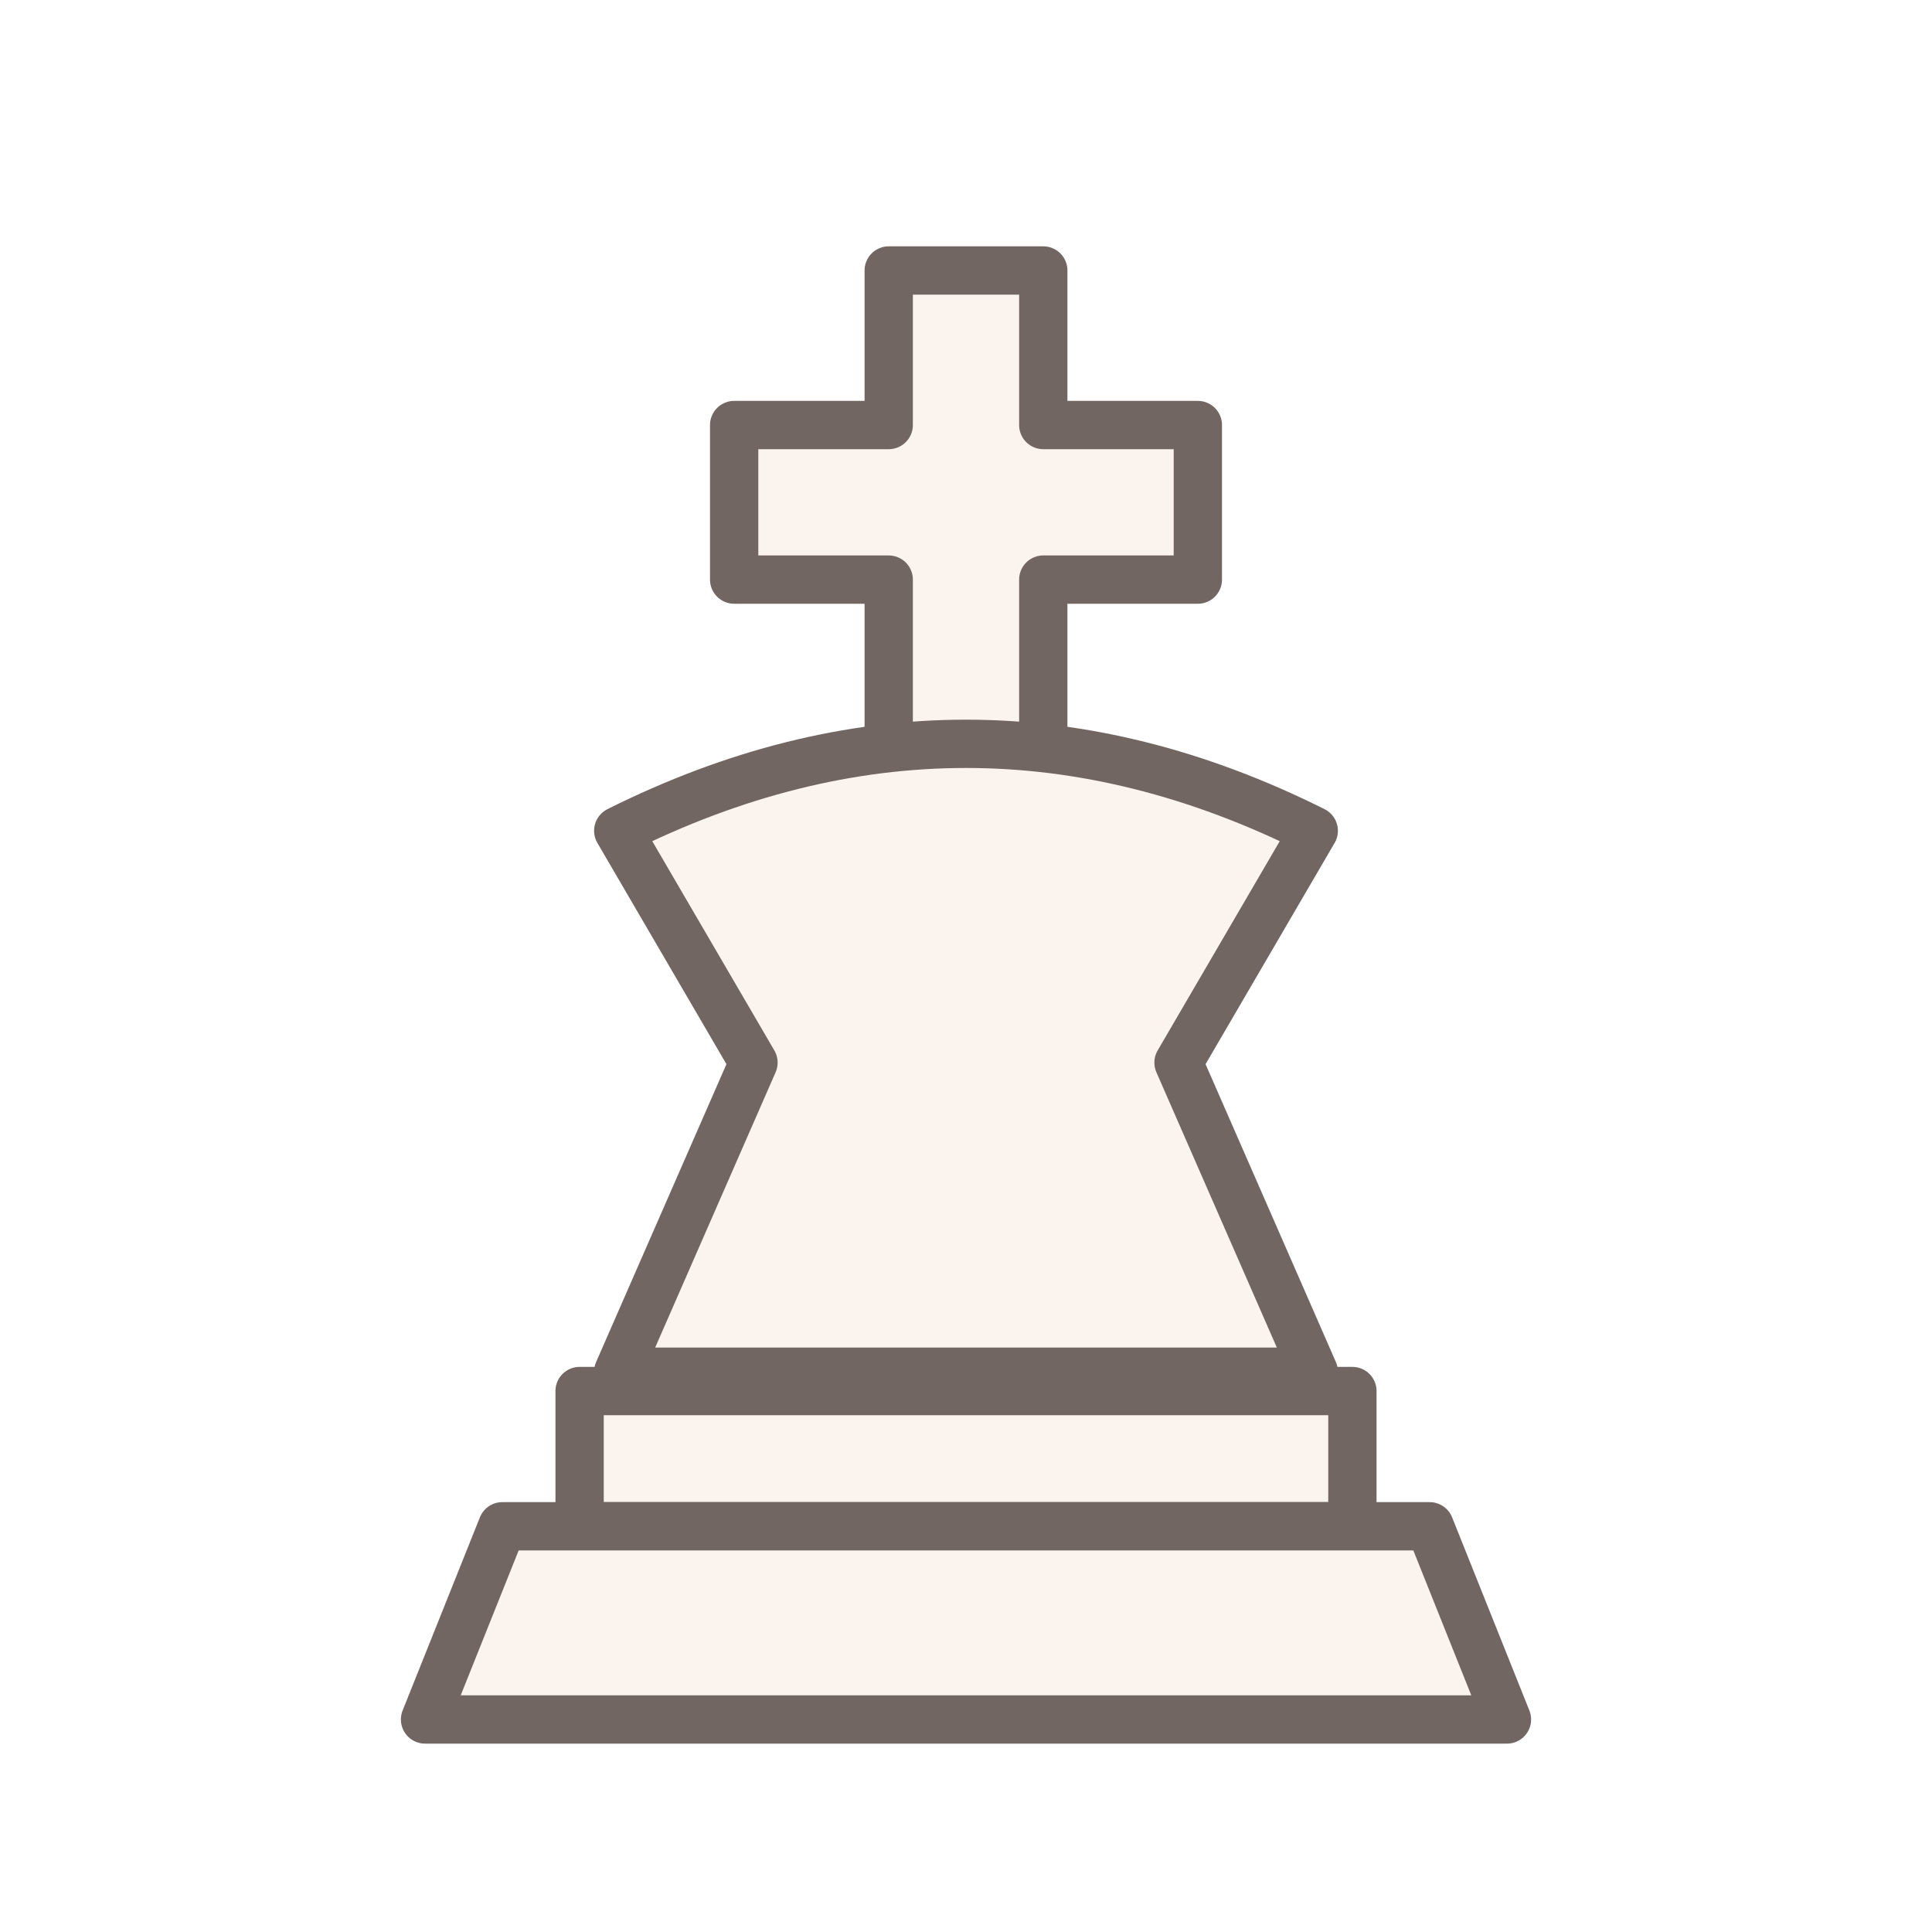
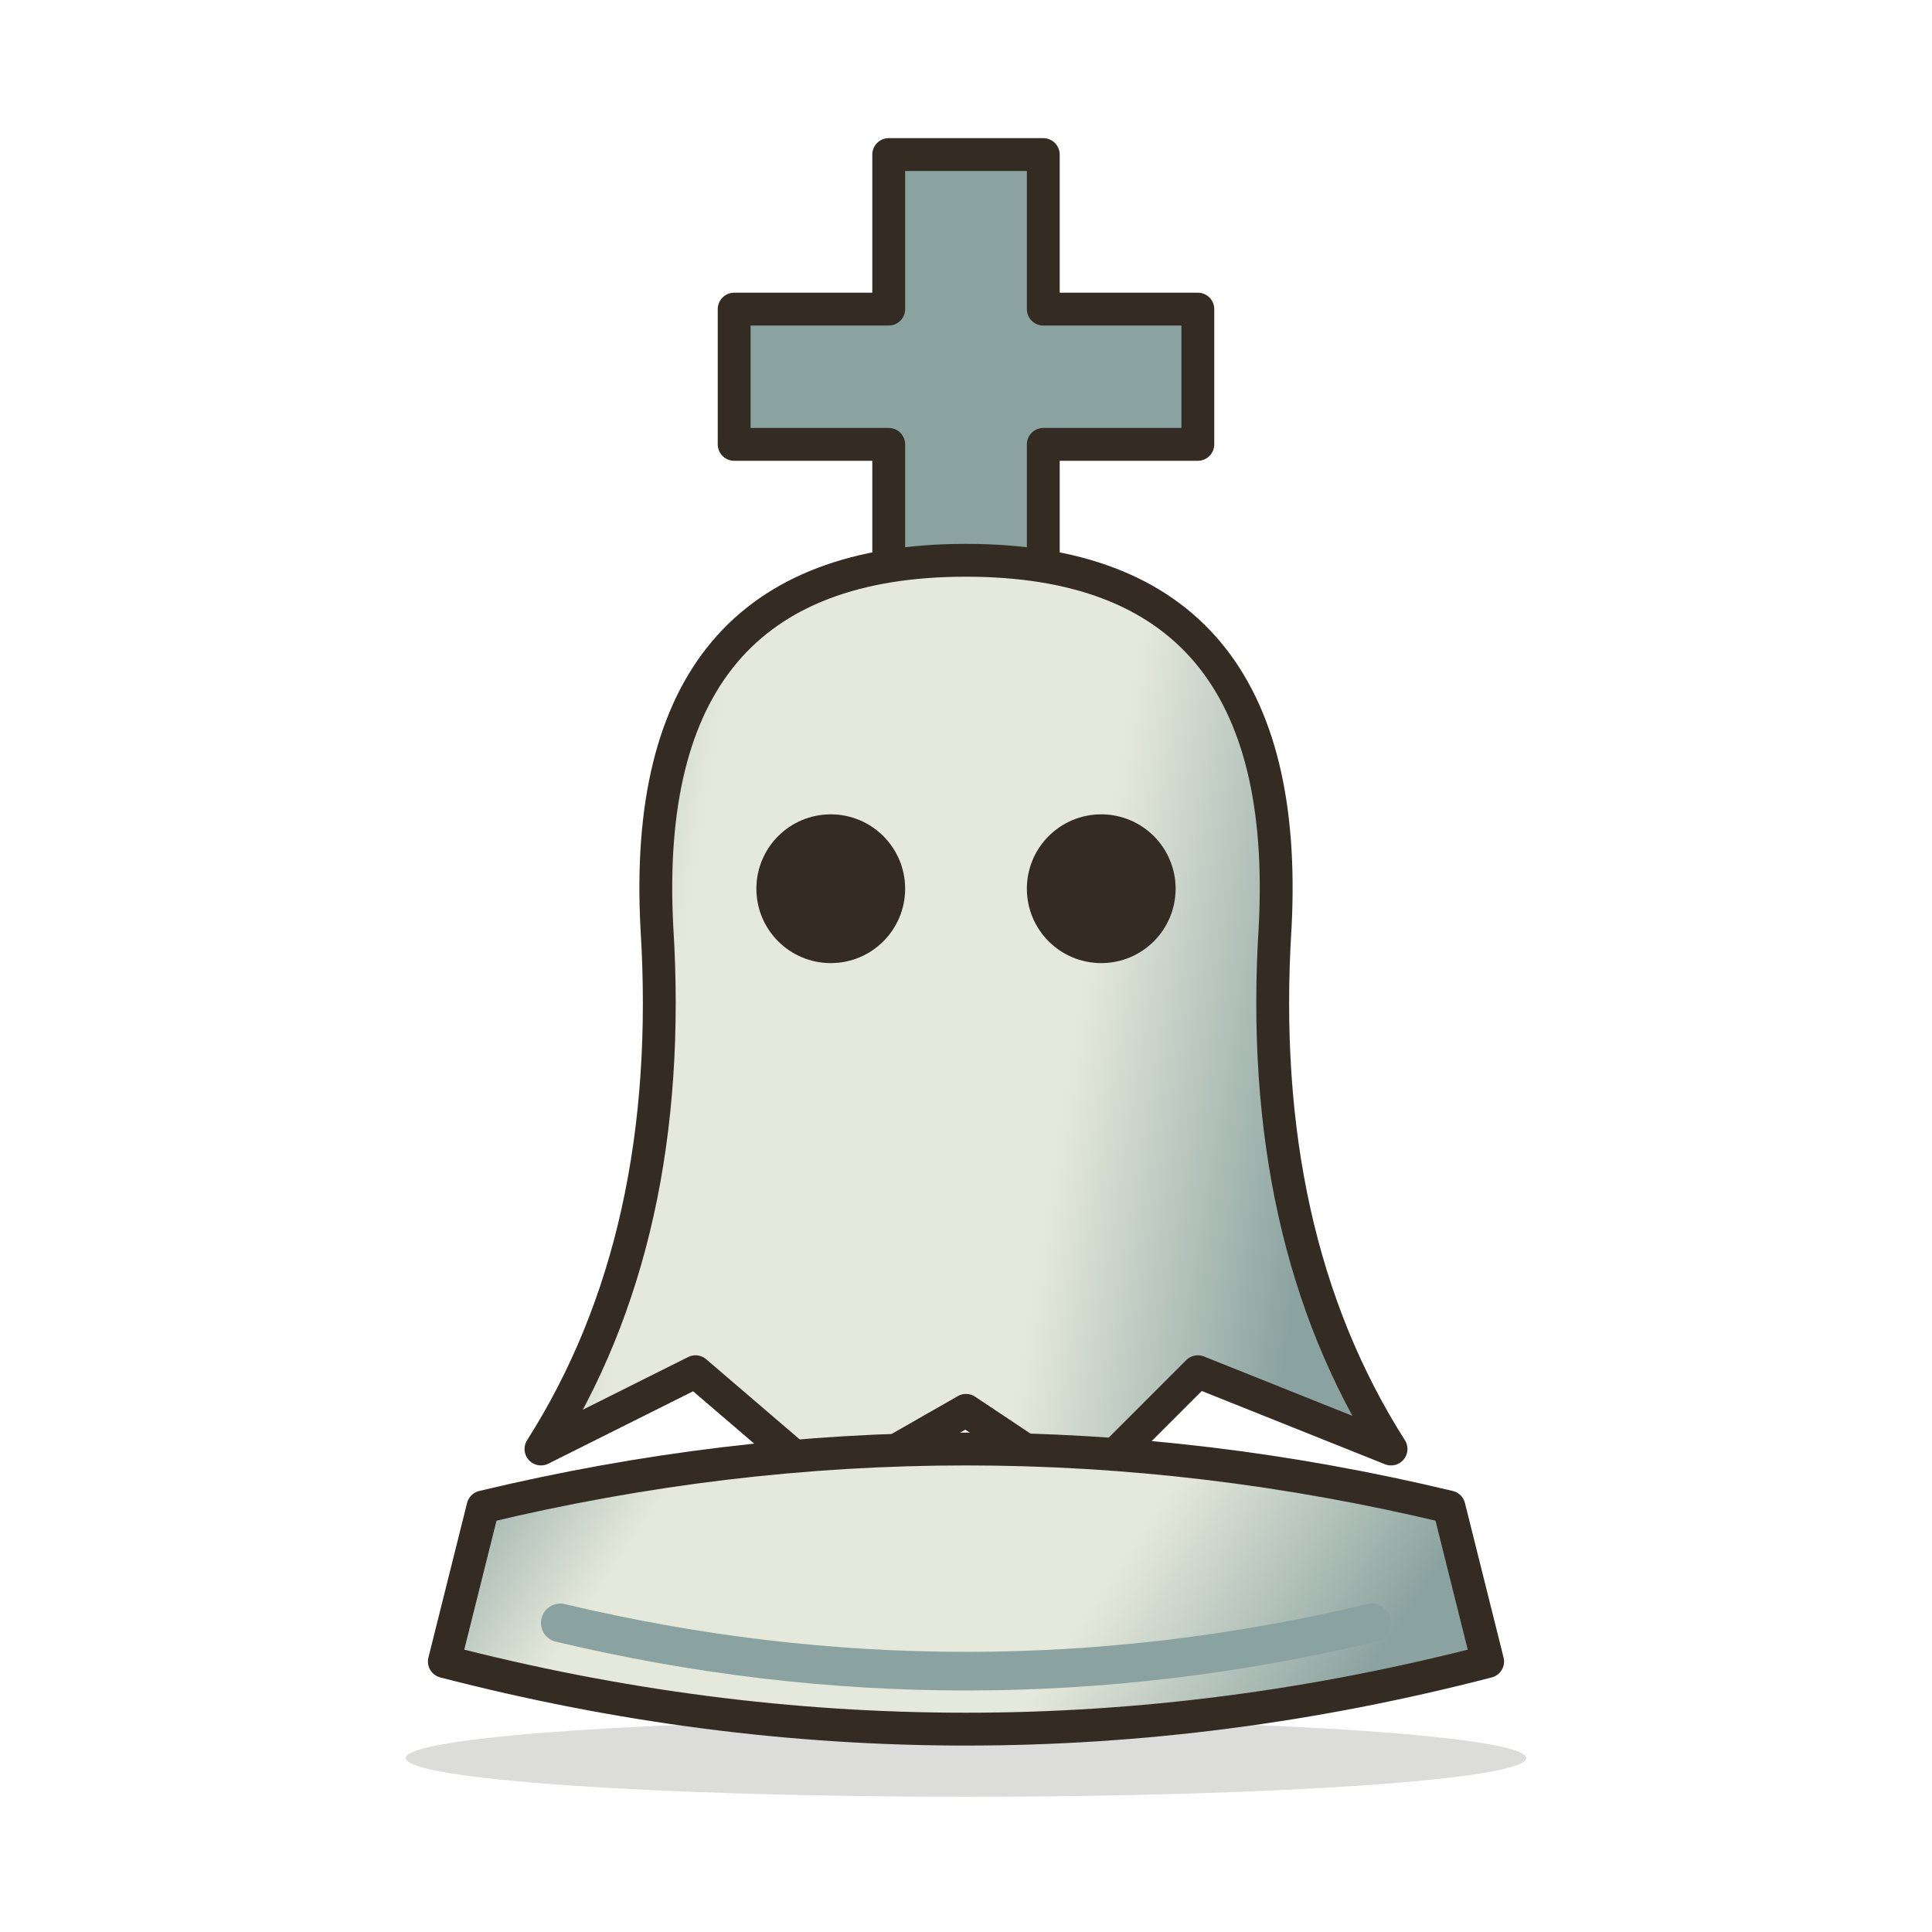
<svg xmlns="http://www.w3.org/2000/svg" viewBox="0 0 100 100">
-   <g fill="#fbf3ed" stroke="#726662" stroke-width="2.5" stroke-linejoin="round" stroke-linecap="round">
-     <path d="M46 14h8v8h8v8h-8v9h-8v-9h-8v-8h8Z" />
-     <path d="M32 43Q50 34 68 43L61 55l7 16H32l7-16Z" />
-     <path d="M30 72h40v7H30Z" />
-     <path d="M26 79h48l4 10H22Z" />
+   <defs>
+     <linearGradient id="material" x2="1" y2=".18">
+       <stop stop-color="#8ba3a0" />
+       <stop offset=".23" stop-color="#e5e9db" />
+       <stop offset=".7" stop-color="#e5e9db" />
+       <stop offset="1" stop-color="#8ba3a0" />
+     </linearGradient>
+   </defs>
+   <ellipse cx="50" cy="91" rx="29" ry="2" fill="#14130f" opacity=".15" />
+   <g stroke="#342c22" stroke-width="1.7" stroke-linejoin="round" stroke-linecap="round">
+     <path d="M46 8h8v8h8v7h-8v9h-8v-9h-8v-7h8Z" fill="#8ba3a0" />
+     <path d="M28 75Q35 64 34 48Q33 29 50 29Q67 29 66 48Q65 64 72 75L62 71L56 77L50 73L43 77L36 71Z" fill="url(#material)" />
+     <circle cx="43" cy="46" r="3" fill="#342c22" />
+     <circle cx="57" cy="46" r="3" fill="#342c22" />
+     <path d="M25 78Q50 72 75 78L77 86Q50 93 23 86Z" fill="url(#material)" />
+     <path d="M29 84q21 5 42 0" fill="none" stroke="#8ba3a0" stroke-width="2" />
  </g>
</svg>
